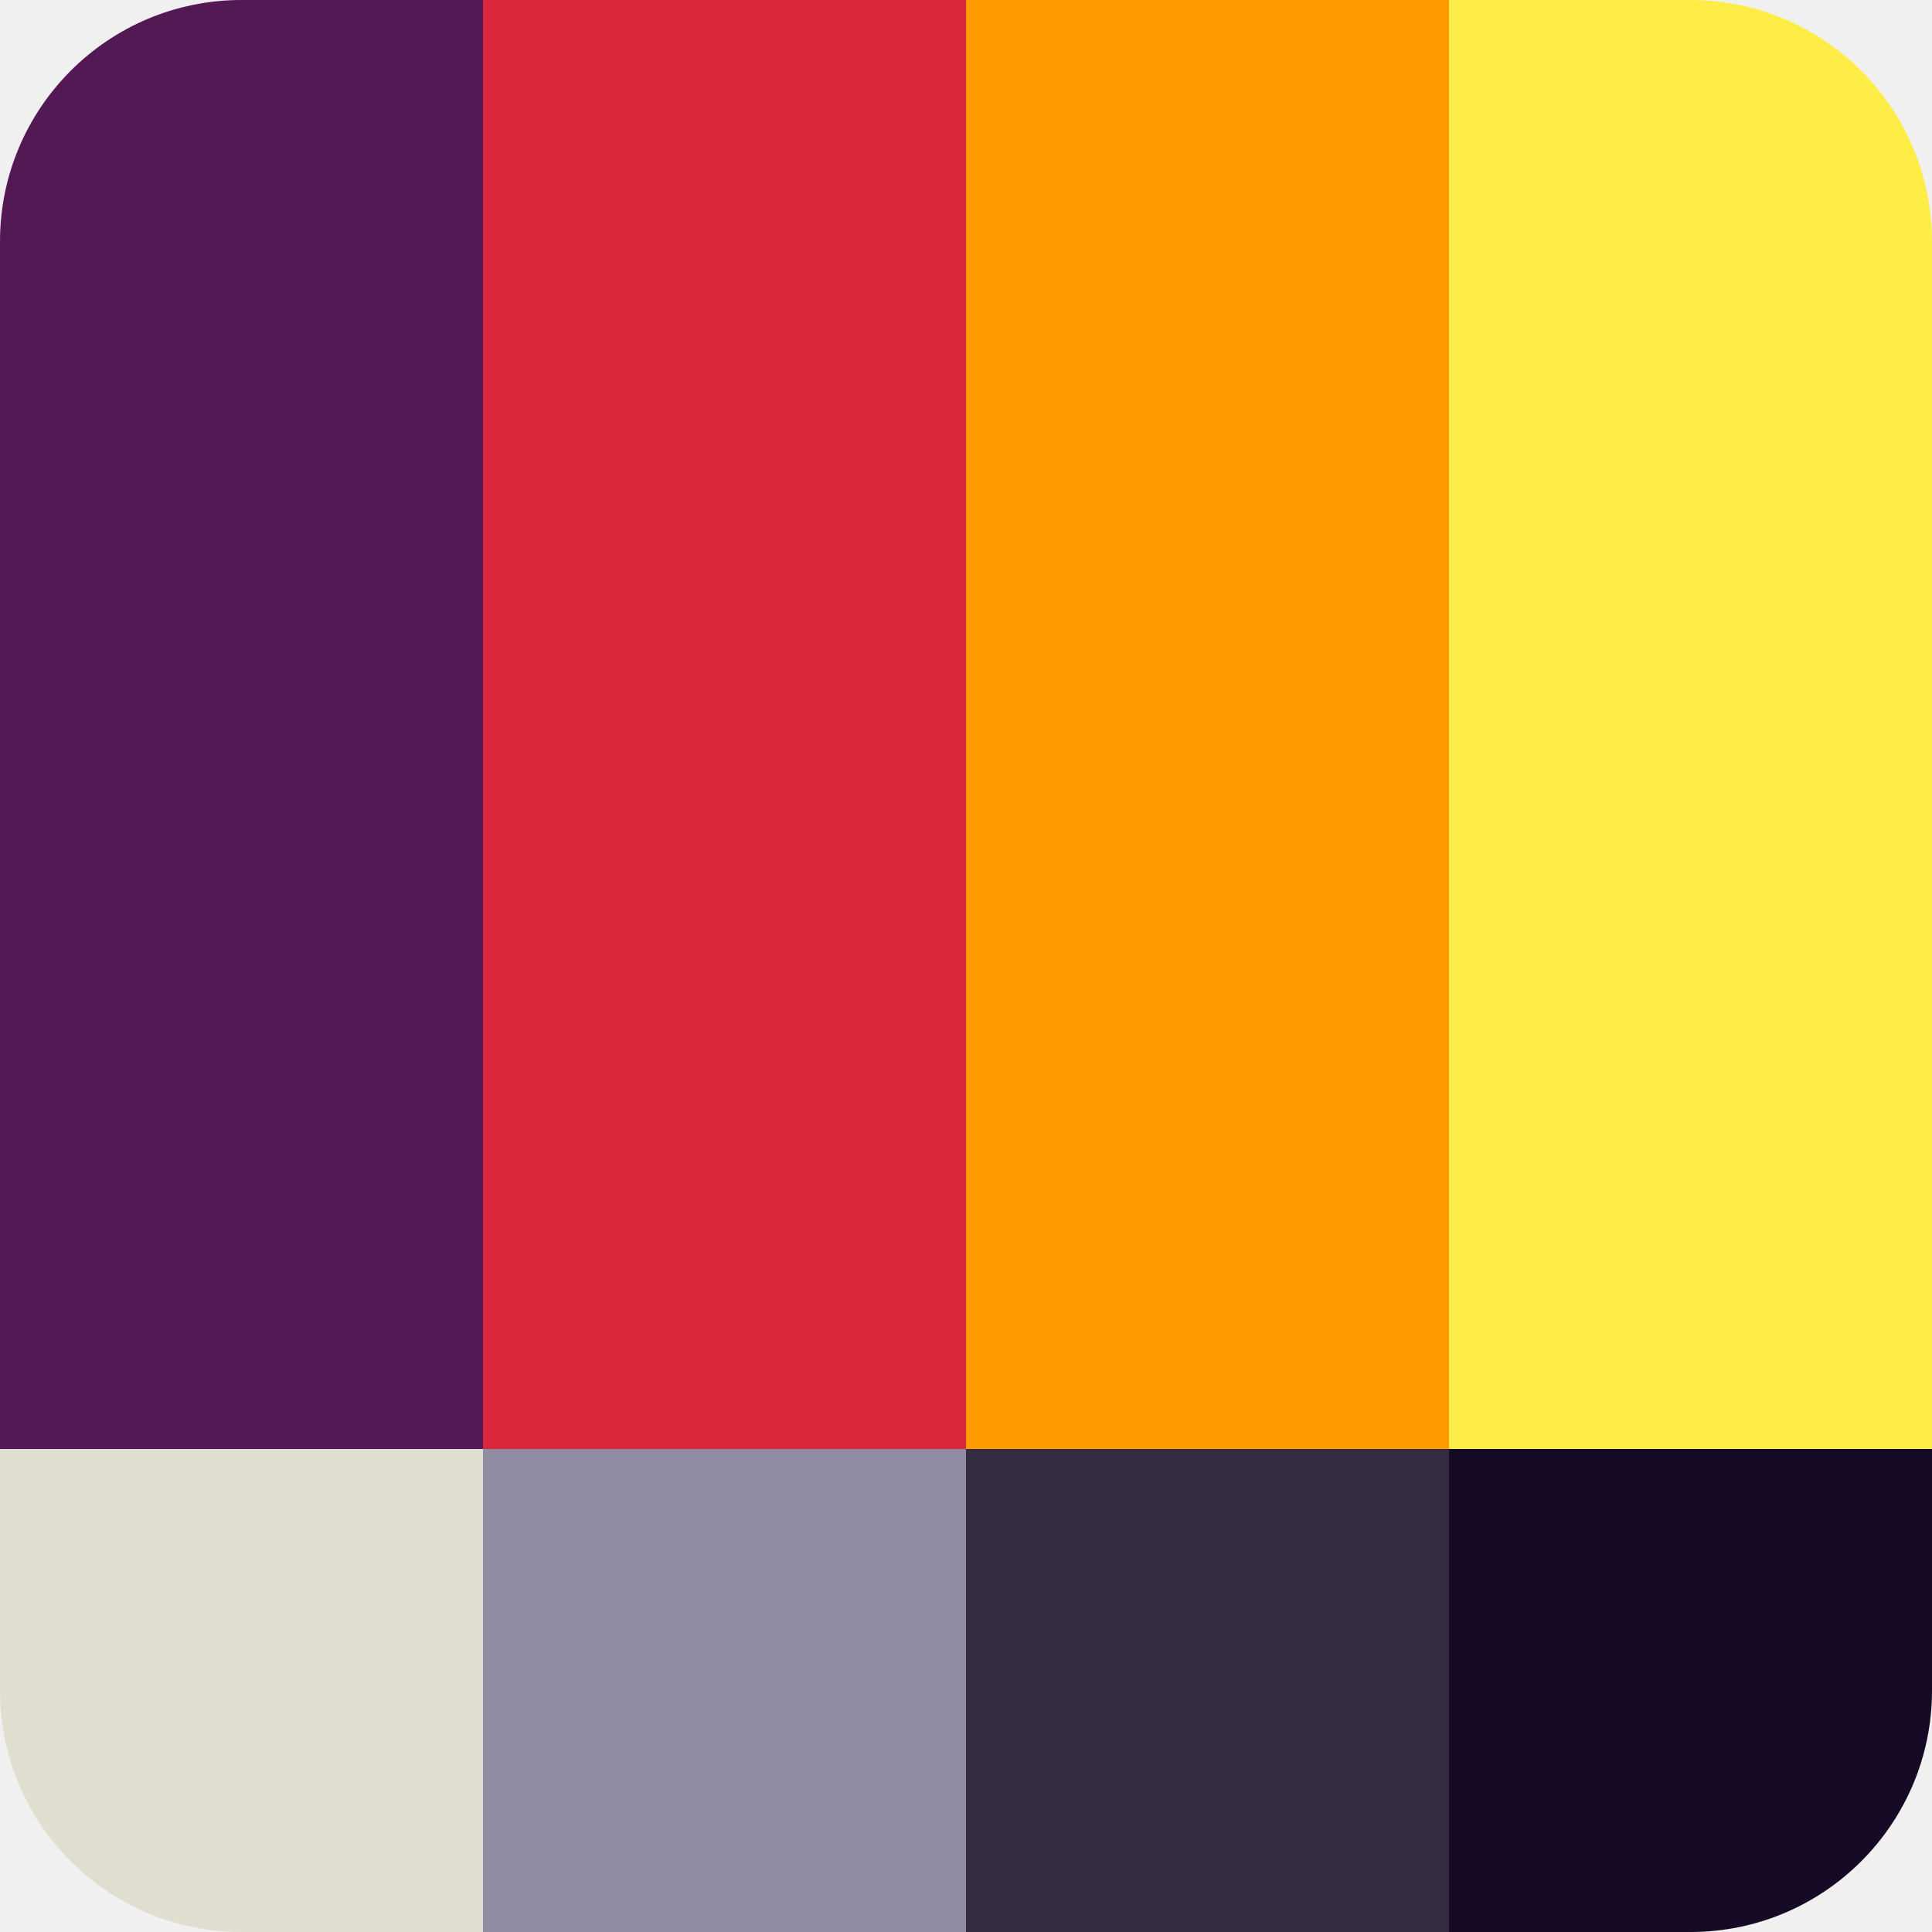
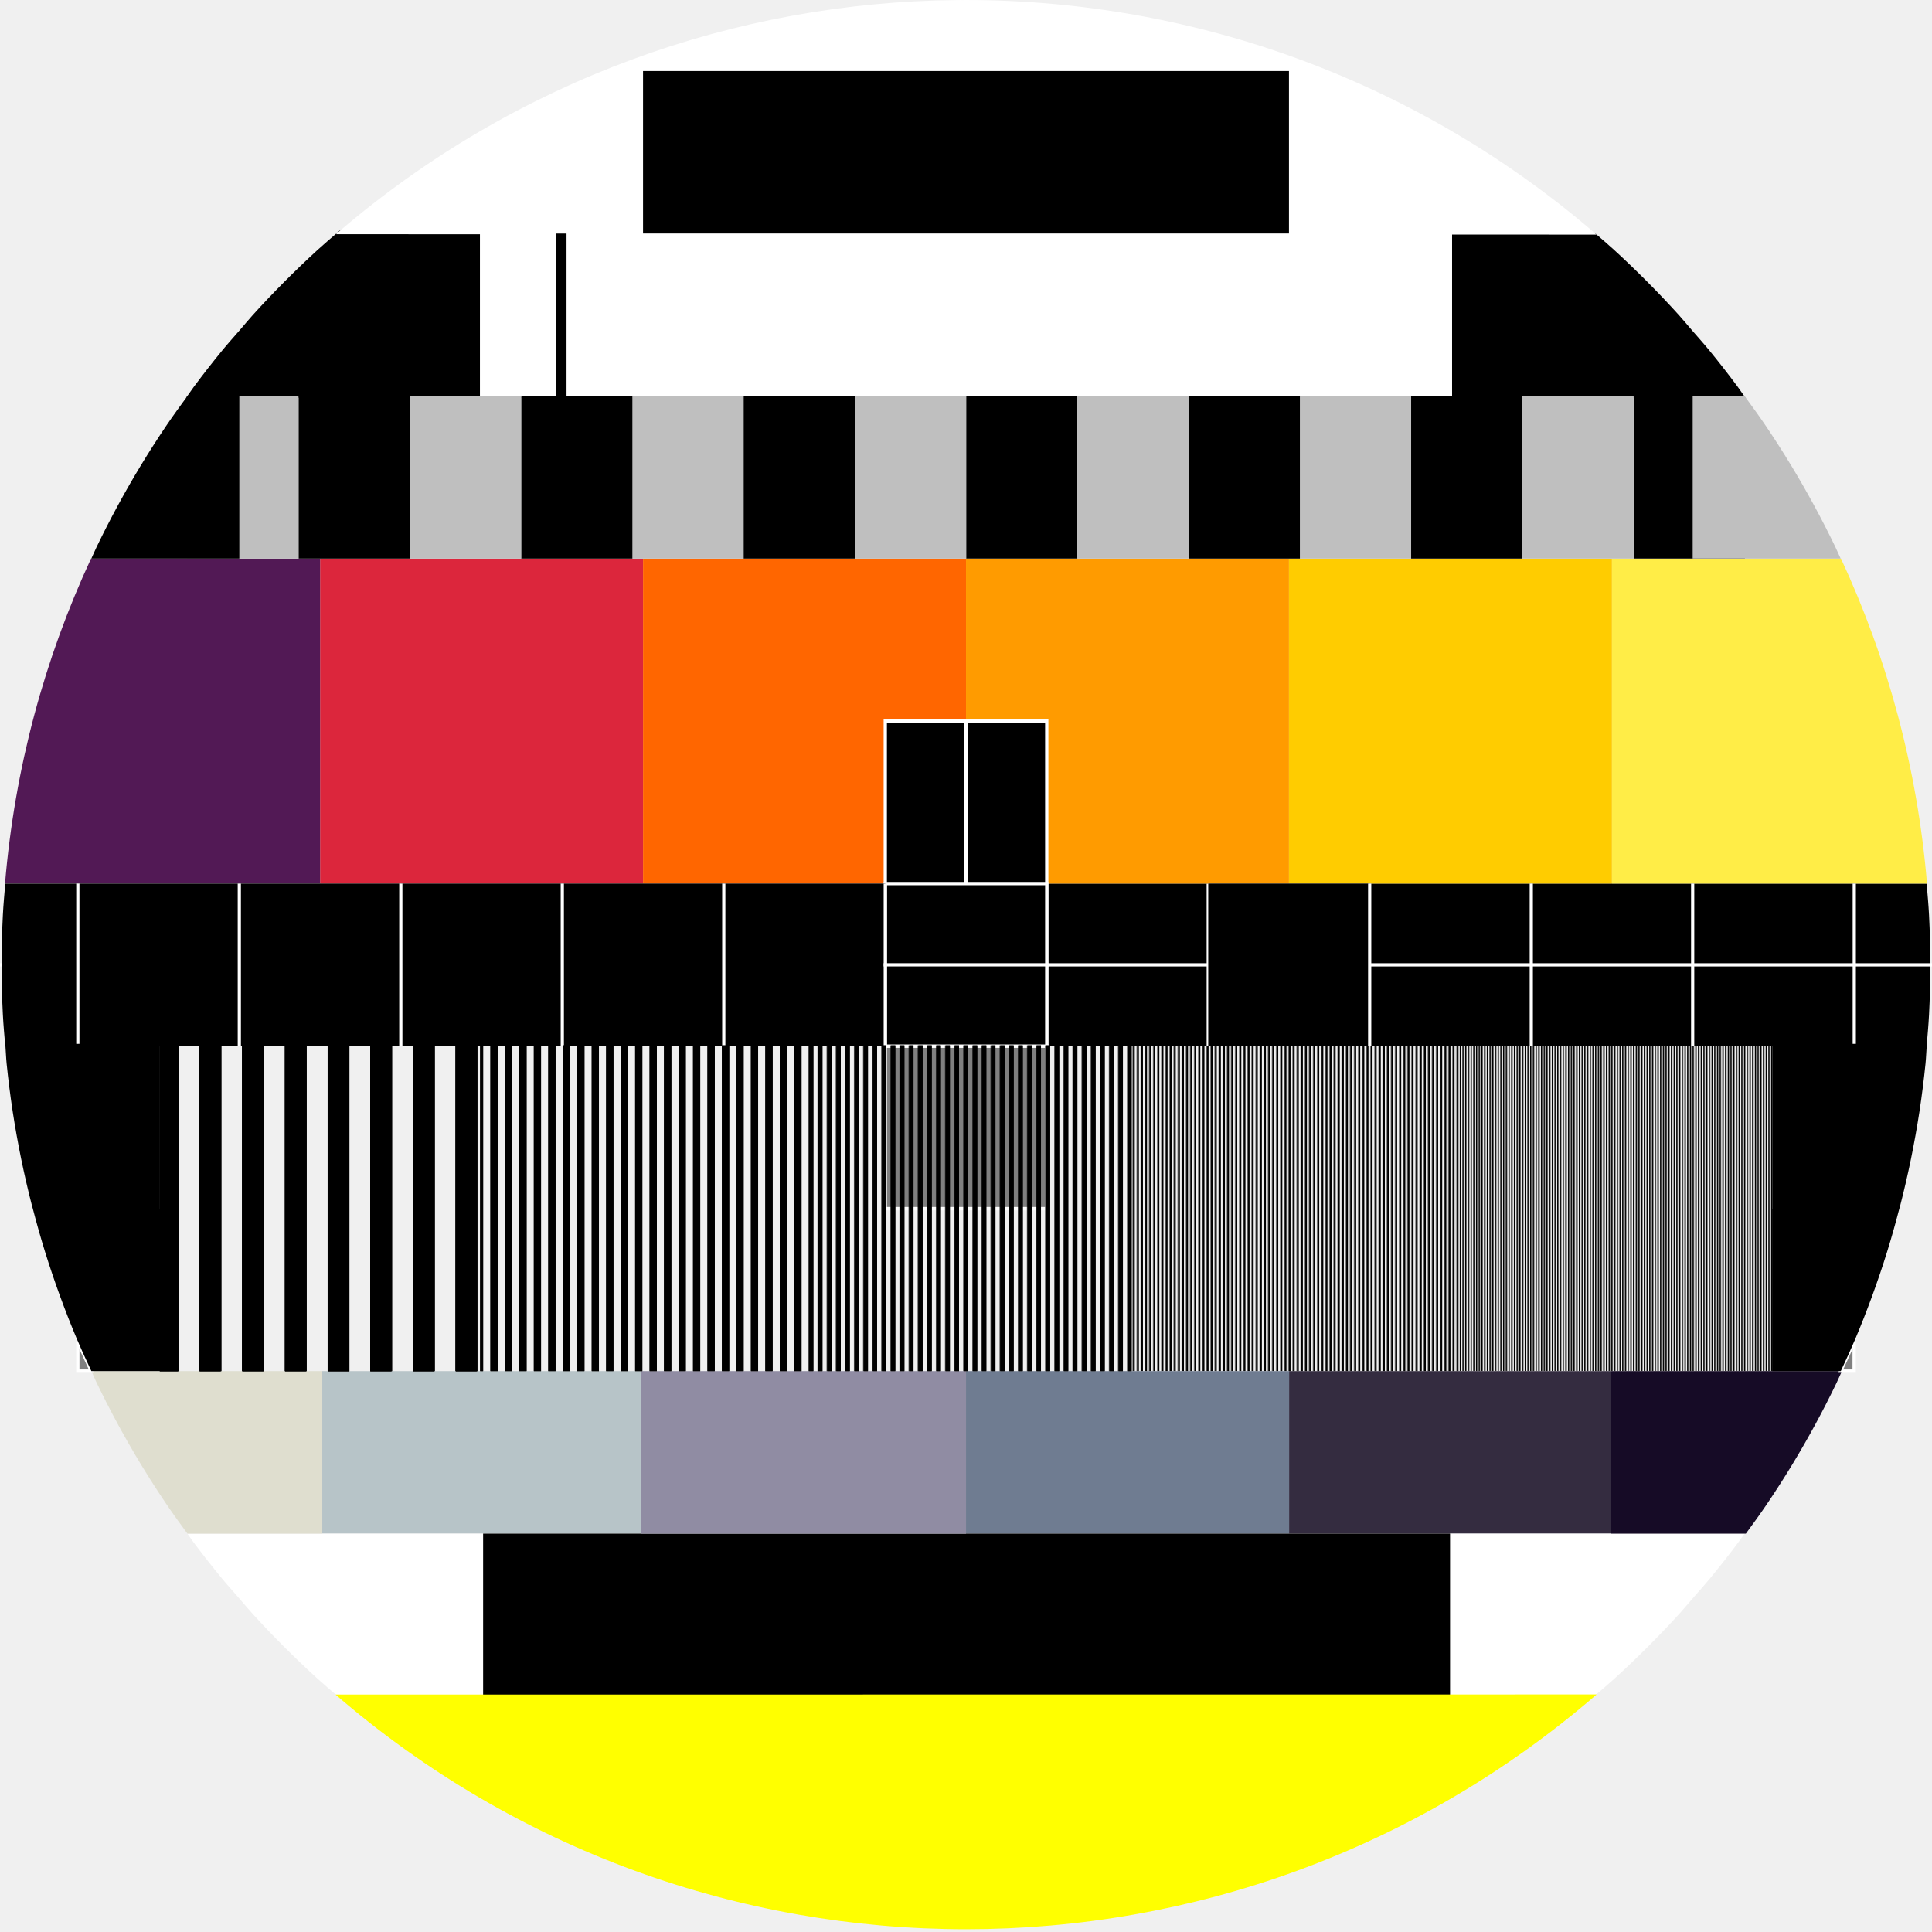
- <svg xmlns="http://www.w3.org/2000/svg" width="256" height="256">
-   <path fill="#dfdecf" d="M32 160h64v96H32a32 32 45 0 1-32-32v-32a32 32 135 0 1 32-32" />
-   <path fill="#521955" d="M32 0h64v192H0V32A32 32 135 0 1 32 0" />
-   <rect width="96" height="96" x="64" y="160" fill="#908ca3" ry="0" />
-   <path fill="#dc263c" d="M64 0h96v192H64z" />
-   <rect width="96" height="96" x="128" y="160" fill="#342c40" ry="0" />
-   <path fill="#160b26" d="M192 160h32a32 32 45 0 1 32 32v32a32 32 135 0 1-32 32h-32z" />
-   <path fill="#ff9b00" d="M128 0h96v192h-96z" />
-   <path fill="#ffed47" d="M192 0h32a32 32 45 0 1 32 32v160h-64z" />
+ <svg xmlns="http://www.w3.org/2000/svg" xmlns:xlink="http://www.w3.org/1999/xlink" width="256" height="256" version="1.1" id="svg18" xml:space="preserve">
+   <defs id="defs22">
+     <pattern xlink:href="#pattern6974" id="pattern1845" patternTransform="matrix(3.398624,0,0,22.33489,-355.7608,83.94504)" />
+     <pattern xlink:href="#pattern6974" id="pattern7072" patternTransform="matrix(-2.138063,0,0,34.24634,-202.7608,83.94504)" />
+     <pattern xlink:href="#Strips1_1" id="pattern6924" patternTransform="matrix(10.02286,0,0,10.02286,-912.2506,-372.6565)" />
+     <pattern id="Strips1_1" patternTransform="translate(0,0) scale(10,10)" height="1" width="2" patternUnits="userSpaceOnUse">
+       <rect id="rect1947" height="2" width="1" y="-0.5" x="0" style="fill:black;stroke:none" />
+     </pattern>
+     <linearGradient id="linearGradient4210">
+       <stop id="stop4212" style="stop-color:#000000" offset="0" />
+       <stop id="stop4234" style="stop-color:#000000" offset=".047" />
+       <stop id="stop4214" style="stop-color:#ffffff" offset=".117" />
+       <stop id="stop4216" style="stop-color:#000000" offset="0.192" />
+       <stop id="stop4236" style="stop-color:#000000" offset=".24" />
+       <stop id="stop4218" style="stop-color:#ffffff" offset=".313" />
+       <stop id="stop4220" style="stop-color:#010101" offset=".393" />
+       <stop id="stop4238" style="stop-color:#000000" offset=".448" />
+       <stop id="stop4222" style="stop-color:#ffffff" offset=".526" />
+       <stop id="stop4224" style="stop-color:#000000" offset=".604" />
+       <stop id="stop4240" style="stop-color:#000000" offset=".654" />
+       <stop id="stop4226" style="stop-color:#ffffff" offset=".732" />
+       <stop id="stop4228" style="stop-color:#000000" offset=".809" />
+       <stop id="stop4242" style="stop-color:#000000" offset=".858" />
+       <stop id="stop4230" style="stop-color:#ffffff" offset=".927" />
+       <stop id="stop4232" style="stop-color:#000000" offset="1" />
+     </linearGradient>
+     <pattern xlink:href="#Strips1_1-4" id="pattern6974" patternTransform="matrix(3.398624,0,0,22.33489,555.4351,454.9597)" />
+     <pattern id="Strips1_1-4" patternTransform="translate(0,0) scale(10,10)" height="1" width="2" patternUnits="userSpaceOnUse">
+       <rect id="rect1947-3" height="2" width="1" y="-0.5" x="0" style="fill:black;stroke:none" />
+     </pattern>
+     <pattern xlink:href="#Strips1_1-0" id="pattern6489" patternTransform="matrix(-0.962843,0,0,-1.494269,-20.82723,192.6404)" />
+     <pattern id="Strips1_1-0" patternTransform="translate(0,0) scale(10,10)" height="1" width="2" patternUnits="userSpaceOnUse">
+       <rect id="rect1947-5" height="2" width="1" y="-0.5" x="0" style="fill:black;stroke:none" />
+     </pattern>
+     <pattern xlink:href="#Strips1_1-1" id="pattern6489-2" patternTransform="matrix(0.6358015,0,0,2.253177,131.4382,192.5467)" />
+     <pattern id="Strips1_1-1" patternTransform="translate(0,0) scale(10,10)" height="1" width="2" patternUnits="userSpaceOnUse">
+       <rect id="rect1947-1" height="2" width="1" y="-0.5" x="0" style="fill:black;stroke:none" />
+     </pattern>
+   </defs>
+   <g id="g3262" transform="matrix(0.2821173,0,0,0.2821173,148.087,83.73878)">
+     <rect style="fill:url(#pattern6489);fill-opacity:1;stroke:none;stroke-width:1.157;stroke-linejoin:round;stroke-miterlimit:4;stroke-dasharray:none;stroke-opacity:1" id="rect5768" width="153" height="153" x="6.608" y="194.165" />
+     <rect style="fill:url(#pattern6489-2);fill-opacity:1;stroke:none;stroke-width:1.157;stroke-linejoin:round;stroke-miterlimit:4;stroke-dasharray:none;stroke-opacity:1" id="rect5768-3" width="153" height="153" x="158.873" y="194.072" />
+     <path id="path4816" style="fill:#000000;fill-rule:evenodd" d="m 270.104,118.185 h 75.847 v 76.329 h -75.847 z" />
+     <path id="path4790" style="fill:#000000;fill-rule:evenodd" d="m 194.304,118.185 h 75.847 v 76.329 h -75.847 z" />
+     <path id="path4842" style="fill:#000000;fill-rule:evenodd" d="m 380.004,194.508 c 0.412,-4.939 0.872,-9.861 1.125,-14.844 0.391,-7.72 0.594,-15.495 0.594,-23.312 0,-7.817 -0.203,-15.592 -0.594,-23.312 -0.253,-4.982 -0.713,-9.905 -1.125,-14.844 h -34.094 v 76.312 z" />
+     <path id="path4764" style="fill:#000000;fill-rule:evenodd" d="m 118.404,118.185 h 75.847 v 76.329 h -75.847 z" />
+     <path id="path4712" style="fill:#000000;fill-rule:evenodd" d="m -33.276,118.185 h 75.847 v 76.329 h -75.847 z" />
+     <path id="path4096" d="m 42.574,194.515 -0.003,-76.329" style="fill:none;stroke:#ffffff;stroke-width:1.51" />
+     <path id="path4136" style="fill:#ffed47;fill-opacity:1;fill-rule:evenodd" d="m 232.204,-34.462 v 76.344 76.312 h 75.844 72.125 c -4.517,-54.15 -18.518,-105.6 -40.406,-152.66 h -31.719 -75.844 z" />
+     <path id="path4111" style="fill:#dc263c;fill-opacity:1;fill-rule:evenodd" d="m -374.576,-34.465 v 76.344 76.312 h 75.844 75.844 v -76.312 -76.344 h -75.844 z" />
+     <path id="path4120" d="m -222.886,-34.465 v 76.344 76.312 h 75.844 75.844 v -76.312 -76.344 h -75.844 z" style="fill:#ff6600;fill-opacity:1;fill-rule:evenodd" />
+     <path id="path4122" style="fill:#ff9b00;fill-opacity:1;fill-rule:evenodd" d="m -71.196,-34.465 v 76.344 76.312 h 75.844 75.844 v -76.312 -76.344 H 4.648 Z" />
+     <path id="path4124" d="m 80.494,-34.465 v 76.344 76.312 h 75.844 75.844 v -76.312 -76.344 h -75.844 z" style="fill:#ffcc00;fill-opacity:1;fill-rule:evenodd" />
+     <path id="path4141" style="fill:#521955;fill-opacity:1;fill-rule:evenodd" d="m -374.586,-34.475 v 76.344 76.312 h -75.844 -72.125 c 4.517,-54.15 18.518,-105.6 40.406,-152.66 h 31.719 75.844 z" />
+     <g id="g4276" transform="translate(-911.1959,-371.0146)">
+       <path id="path4157" d="m 802.08,412.85 v 76.344 76.312 76.344 h 75.844 V 565.506 489.194 412.85 Z" style="fill:#000000;fill-rule:evenodd;stroke:#ffffff;stroke-width:1.541;stroke-linecap:square" />
+       <path id="path4145" d="m 387.04,525 h 905.91" style="fill:#000000;fill-rule:evenodd;stroke:#ffffff;stroke-width:1.514;stroke-linecap:square" transform="translate(0,2.3622)" />
+       <path id="path4168" d="M 840,413.37 V 641.85" style="fill:#000000;fill-rule:evenodd;stroke:#ffffff;stroke-width:1.514;stroke-linecap:square" />
+     </g>
+     <g id="g4530" transform="translate(-911.1964,-368.6524)">
+       <path id="path4600" d="m 545.42,181.53 c -3.14,2.715 -6.325,5.388 -9.389,8.188 -5.335,4.874 -10.541,9.877 -15.638,15 -5.097,5.123 -10.074,10.356 -14.923,15.719 -2.054,2.272 -3.992,4.655 -6,6.969 -2.732,3.148 -5.53,6.245 -8.176,9.469 -4.592,5.593 -9.043,11.312 -13.368,17.125 -0.935,1.256 -1.783,2.577 -2.705,3.844 h 24.249 75.453 75.453 v -76.312 h -75.453 -29.503 z" style="fill:#000000;fill-rule:evenodd;stroke:#000000;stroke-width:1.541;stroke-linecap:square" />
+       <path id="path4808" d="m 1029.6,181.53 v 76.312 h 75.371 75.371 24.223 c -0.921,-1.267 -1.768,-2.587 -2.702,-3.844 -4.321,-5.813 -8.767,-11.532 -13.354,-17.125 -2.643,-3.223 -5.438,-6.321 -8.168,-9.469 -2.006,-2.314 -3.942,-4.697 -5.994,-6.969 -4.843,-5.363 -9.815,-10.596 -14.907,-15.719 -5.091,-5.123 -10.292,-10.126 -15.621,-15 -3.061,-2.799 -6.242,-5.473 -9.379,-8.188 h -29.471 -75.371 z" style="fill:#000000;fill-rule:evenodd;stroke:#000000;stroke-width:1.541;stroke-linecap:square" />
+       <path id="path4407" d="m 835.22,72.625 c -103.03,1.082 -205.76,37.235 -289.1,108.44 l 587.97,0.188 c -85.9,-73.52 -192.58,-109.74 -298.88,-108.62 z m -222.75,108.91 v 76.312 h 455.06 v -76.312 z" style="fill:#ffffff;stroke:#ffffff;stroke-width:1.541;stroke-linecap:square" />
+       <g id="g4068" transform="matrix(0.83871,0,0,1,76.503,0)">
+         <rect id="rect5015" style="fill:#000000;fill-rule:evenodd;stroke-width:0" transform="scale(-1,1)" height="76.334" width="62.299" y="257.84" x="-972.71" />
+         <rect id="rect5017" style="fill:#bfbfbf;fill-rule:evenodd;stroke-width:0" transform="scale(-1,1)" height="76.334" width="62.299" y="257.84" x="-910.41" />
+         <rect id="rect5027" style="fill:#bfbfbf;fill-rule:evenodd;stroke-width:0" transform="scale(-1,1)" height="76.334" width="62.299" y="257.85" x="-785.81" />
+         <rect id="rect5025" style="fill:#000000;fill-rule:evenodd;stroke-width:0" transform="scale(-1,1)" height="76.334" width="62.299" y="257.85" x="-848.11" />
+         <rect id="rect4048" style="fill:#000000;fill-rule:evenodd;stroke-width:0" transform="scale(-1,1)" height="76.334" width="62.299" y="257.85" x="-723.51" />
+         <rect id="rect4050" style="fill:#bfbfbf;fill-rule:evenodd;stroke-width:0" transform="scale(-1,1)" height="76.334" width="62.299" y="257.85" x="-661.21" />
+         <rect id="rect4052" style="fill:#bfbfbf;fill-rule:evenodd;stroke-width:0" transform="scale(-1,1)" height="76.334" width="62.299" y="257.85" x="-536.61" />
+         <rect id="rect4054" style="fill:#000000;fill-rule:evenodd;stroke-width:0" transform="scale(-1,1)" height="76.334" width="62.299" y="257.85" x="-598.91" />
+         <rect id="rect4056" style="fill:#000000;fill-rule:evenodd;stroke-width:0" transform="scale(-1,1)" height="76.334" width="62.299" y="257.84" x="-1346.5" />
+         <rect id="rect4058" style="fill:#bfbfbf;fill-rule:evenodd;stroke-width:0" transform="scale(-1,1)" height="76.334" width="62.299" y="257.84" x="-1284.2" />
+         <rect id="rect4060" style="fill:#bfbfbf;fill-rule:evenodd;stroke-width:0" transform="scale(-1,1)" height="76.334" width="62.299" y="257.85" x="-1159.6" />
+         <rect id="rect4062" style="fill:#000000;fill-rule:evenodd;stroke-width:0" transform="scale(-1,1)" height="76.334" width="62.299" y="257.85" x="-1221.9" />
+         <rect id="rect4064" style="fill:#000000;fill-rule:evenodd;stroke-width:0" transform="scale(-1,1)" height="76.334" width="62.299" y="257.85" x="-1097.3" />
+         <rect id="rect4066" style="fill:#bfbfbf;fill-rule:evenodd;stroke-width:0" transform="scale(-1,1)" height="76.334" width="62.299" y="257.85" x="-1035" />
+       </g>
+       <rect id="rect4143" style="fill:#000000;fill-rule:evenodd" height="78.604" width="5.003" y="181.53" x="647.37" />
+       <path id="path4503" d="m 688.31,105.19 v 76.312 h 75.844 75.844 75.844 75.844 V 105.19 h -75.844 -75.844 -75.844 z" style="fill:#000000;fill-rule:evenodd" />
+     </g>
+     <path id="path4770" style="fill:#342c40;fill-opacity:1;fill-rule:evenodd" d="m 80.544,347.165 h 151.17 v 76.329 h -151.17 z" />
+     <path id="path4718" style="fill:#6f7c91;fill-rule:evenodd" d="m -71.196,347.165 h 151.74 v 76.329 h -151.74 z" />
+     <path id="path4614" style="fill:#b7c4c8;fill-rule:evenodd" d="m -373.556,347.165 h 149.73 v 76.329 h -149.73 z" />
+     <path id="path4616" style="fill:#ffffff;fill-rule:evenodd" d="m -436.886,423.508 c 0.927,1.267 1.779,2.587 2.719,3.844 4.348,5.813 8.822,11.532 13.438,17.125 2.66,3.223 5.472,6.321 8.219,9.469 2.019,2.314 3.966,4.697 6.031,6.969 4.874,5.363 9.877,10.596 15,15.719 5.123,5.123 10.356,10.126 15.719,15 3.08,2.799 6.281,5.473 9.438,8.188 h 29.656 38.625 v -76.312 h -38.625 -75.844 -24.375 z" />
+     <path id="path4562" style="fill:#dfdecf;fill-opacity:1;fill-rule:evenodd" d="m -482.006,347.158 c 0.858,1.845 1.649,3.731 2.531,5.562 3.181,6.601 6.513,13.113 10,19.531 3.486,6.418 7.123,12.743 10.906,18.969 3.783,6.226 7.711,12.351 11.781,18.375 3.19,4.722 6.545,9.313 9.906,13.906 h 63.33 v -76.344 z" />
+     <path id="path4824" style="fill:#ffffff;fill-rule:evenodd" d="m 156.104,423.508 v 76.312 h 38.125 29.656 c 3.156,-2.715 6.358,-5.388 9.438,-8.188 5.363,-4.874 10.596,-9.877 15.719,-15 5.123,-5.123 10.126,-10.356 15,-15.719 2.065,-2.272 4.012,-4.655 6.031,-6.969 2.747,-3.148 5.559,-6.245 8.219,-9.469 4.616,-5.593 9.09,-11.312 13.438,-17.125 0.939,-1.256 1.792,-2.577 2.719,-3.844 h -24.375 -75.844 -38.125 z" />
+     <path id="path4746" style="fill:#000000;fill-rule:evenodd" d="m -297.996,423.495 h 454.15 v 76.329 h -454.15 z" />
+     <path id="path3430" d="m 340.204,347.165 c -0.858,1.845 -1.649,3.731 -2.531,5.562 -3.181,6.601 -6.513,13.113 -10,19.531 -3.487,6.418 -7.123,12.743 -10.906,18.969 -3.783,6.226 -7.711,12.351 -11.781,18.375 -3.19,4.722 -6.545,9.313 -9.906,13.906 h -63.33 v -76.344 z" style="fill:#160b26;fill-opacity:1;fill-rule:evenodd" />
+     <path id="path4411" style="fill:#ffff00;fill-opacity:1;fill-rule:evenodd" d="m 225.008,499.033 a 452.957,452.957 0 0 1 -592.353,0.047" />
+     <path id="path4137" style="fill:#808080;fill-rule:evenodd;stroke:#ffffff;stroke-width:1.541;stroke-linecap:square" d="m 339.604,347.158 h 6.344 v -14.031 c -2.008,4.733 -4.181,9.383 -6.344,14.031 z" />
+     <path id="path4810" style="fill:#bfbfbf;fill-rule:evenodd;stroke-width:0" d="m 339.604,-34.462 c -0.858,-1.845 -1.649,-3.731 -2.531,-5.562 -3.18,-6.601 -6.513,-13.113 -10,-19.531 -3.486,-6.418 -7.123,-12.743 -10.906,-18.969 -3.783,-6.226 -7.711,-12.351 -11.781,-18.375 -3.19,-4.722 -6.545,-9.313 -9.906,-13.906 h -24.375 v 76.344 h 69.5 z" />
+     <path id="path4738" style="fill:#000000;fill-rule:evenodd" d="m 42.574,118.185 h 75.847 v 76.329 h -75.847 z" />
+     <path id="path4688" style="fill:#808080;fill-rule:evenodd;stroke:#ffffff;stroke-width:1.541;stroke-linecap:square" d="m -109.116,194.515 h 75.847 v 76.329 h -75.847 z" />
+     <path id="path4686" style="fill:#000000;fill-rule:evenodd;stroke:#ffffff;stroke-width:1.541;stroke-linecap:square" d="m -109.116,118.185 h 75.847 v 76.329 h -75.847 z" />
+     <path id="path4660" style="fill:#000000;fill-rule:evenodd" d="m -184.966,118.185 h 75.847 v 76.329 h -75.847 z" />
+     <path id="path4666" style="fill:#908ca3;fill-opacity:1;fill-rule:evenodd" d="m -223.826,347.165 h 152.63 v 76.329 h -152.63 z" />
+     <path id="path4634" style="fill:#000000;fill-rule:evenodd" d="m -260.816,118.185 h 75.847 v 76.329 h -75.847 z" />
+     <path id="path4608" style="fill:#000000;fill-rule:evenodd" d="m -336.656,118.185 h 75.847 v 76.329 h -75.847 z" />
+     <path id="path4582" style="fill:#000000;fill-rule:evenodd" d="m -412.506,118.185 h 75.847 v 76.329 h -75.847 z" />
+     <path id="path3305" style="fill:#808080;fill-rule:evenodd;stroke:#ffffff;stroke-width:1.541;stroke-linecap:square" d="m -488.356,333.128 v 14.031 h 6.344 c -2.163,-4.649 -4.336,-9.299 -6.344,-14.031 z" />
+     <path id="path4556" style="fill:#000000;fill-rule:evenodd" d="m -488.356,118.185 h 75.847 v 76.329 h -75.847 z" />
+     <path id="path4550" style="fill:#000000;fill-rule:evenodd;stroke-width:0" d="m -436.886,-110.812 c -3.361,4.593 -6.716,9.184 -9.906,13.906 -4.07,6.024 -7.998,12.149 -11.781,18.375 -3.783,6.226 -7.42,12.551 -10.906,18.969 -3.486,6.418 -6.819,12.931 -10,19.531 -0.882,1.831 -1.673,3.718 -2.531,5.562 h 69.5 v -76.344 h -24.375 z" />
+     <path id="path4560" style="fill:#000000;fill-rule:evenodd" d="m -522.436,193.448 c 0.227,2.714 0.351,6.509 0.625,9.209 0.773,7.614 1.723,15.159 2.869,22.656 1.146,7.497 2.492,14.941 4,22.312 1.508,7.372 3.201,14.67 5.062,21.906 0.114,0.442 0.26,0.871 0.375,1.312 1.768,6.786 3.648,13.529 5.719,20.188 2.206,7.092 4.585,14.125 7.125,21.062 2.54,6.938 5.229,13.789 8.094,20.562 0.067,0.159 0.151,0.31 0.219,0.469 2.008,4.733 4.181,9.383 6.344,14.031 h 32.25 v -76.312 h -0.094 v -77.396 h -38.5 z" />
+     <path id="path4530" style="fill:#000000;fill-rule:evenodd" d="m -522.446,118.188 c -0.412,4.939 -0.872,9.861 -1.125,14.844 -0.391,7.72 -0.594,15.495 -0.594,23.312 0,7.817 0.202,15.592 0.594,23.312 0.253,4.982 0.713,9.905 1.125,14.844 h 34.094 v -76.312 z" />
+     <path id="path4164" style="fill:#000000;fill-rule:evenodd;stroke:#ffffff;stroke-width:1.514;stroke-linecap:square" d="m -109.116,156.335 h 75.844" />
+     <path id="path4084" style="fill:none;stroke:#ffffff;stroke-width:1.51" d="m -488.356,193.448 -0.003,-75.268" />
+     <path id="path4086" d="m -412.506,194.515 -0.003,-76.329" style="fill:none;stroke:#ffffff;stroke-width:1.51" />
+     <path id="path4088" d="m -336.656,194.515 -0.003,-76.329" style="fill:none;stroke:#ffffff;stroke-width:1.51" />
+     <path id="path4090" style="fill:none;stroke:#ffffff;stroke-width:1.51" d="m -260.806,194.515 -0.003,-76.329" />
+     <path id="path4092" style="fill:none;stroke:#ffffff;stroke-width:1.51" d="m -184.966,194.515 -0.003,-76.329" />
+     <path id="path4094" d="m -109.116,194.515 -0.003,-76.329" style="fill:none;stroke:#ffffff;stroke-width:1.51" />
+     <path id="path4099" style="fill:none;stroke:#ffffff;stroke-width:1.51" d="m 118.404,194.515 v -76.329" />
+     <path id="path4101" style="fill:none;stroke:#ffffff;stroke-width:1.51" d="m 194.304,194.515 v -76.329" />
+     <path id="path4104" d="m 270.104,194.515 v -76.329" style="fill:none;stroke:#ffffff;stroke-width:1.51" />
+     <path id="path4106" d="m 346.004,194.515 v -76.329" style="fill:none;stroke:#ffffff;stroke-width:1.51" />
+     <path id="path4110" d="m 380.104,193.455 c -0.227,2.714 -0.351,6.509 -0.625,9.209 -0.773,7.614 -1.723,15.159 -2.869,22.656 -1.146,7.497 -2.492,14.941 -4,22.312 -1.508,7.372 -3.201,14.67 -5.062,21.906 -0.114,0.442 -0.26,0.871 -0.375,1.312 -1.768,6.786 -3.648,13.529 -5.719,20.188 -2.206,7.092 -4.585,14.125 -7.125,21.062 -2.54,6.938 -5.229,13.789 -8.094,20.562 -0.067,0.159 -0.151,0.31 -0.219,0.469 -2.008,4.733 -4.181,9.383 -6.344,14.031 h -32.25 v -76.312 h 0.094 v -77.396 h 38.5 z" style="fill:#000000;fill-rule:evenodd" />
+     <rect style="fill:url(#pattern6924);fill-opacity:1;stroke-width:1.002" id="rect6920" width="153" height="153" x="-449.848" y="194.165" />
+     <use x="0" y="0" xlink:href="#rect6920" id="use6984" />
+     <use x="0" y="0" xlink:href="#use6984" id="use7002" />
+     <use x="0" y="0" xlink:href="#use7002" id="use7008" />
+     <use x="0" y="0" xlink:href="#use7008" id="use7022" />
+     <use x="0" y="0" xlink:href="#use7022" id="use7050" />
+     <rect style="fill:url(#pattern1845);fill-opacity:1;stroke-width:0.334" id="rect6968" width="153" height="153" x="-299.392" y="194.165" />
+     <use x="0" y="0" xlink:href="#rect6968" id="use7066" />
+     <rect y="194.165" x="-146.392" height="153" width="153" id="use7068" style="fill:url(#pattern7072);fill-opacity:1;stroke-width:0.334" />
+     <use x="0" y="0" xlink:href="#use7068" id="use7074" />
+   </g>
</svg>
